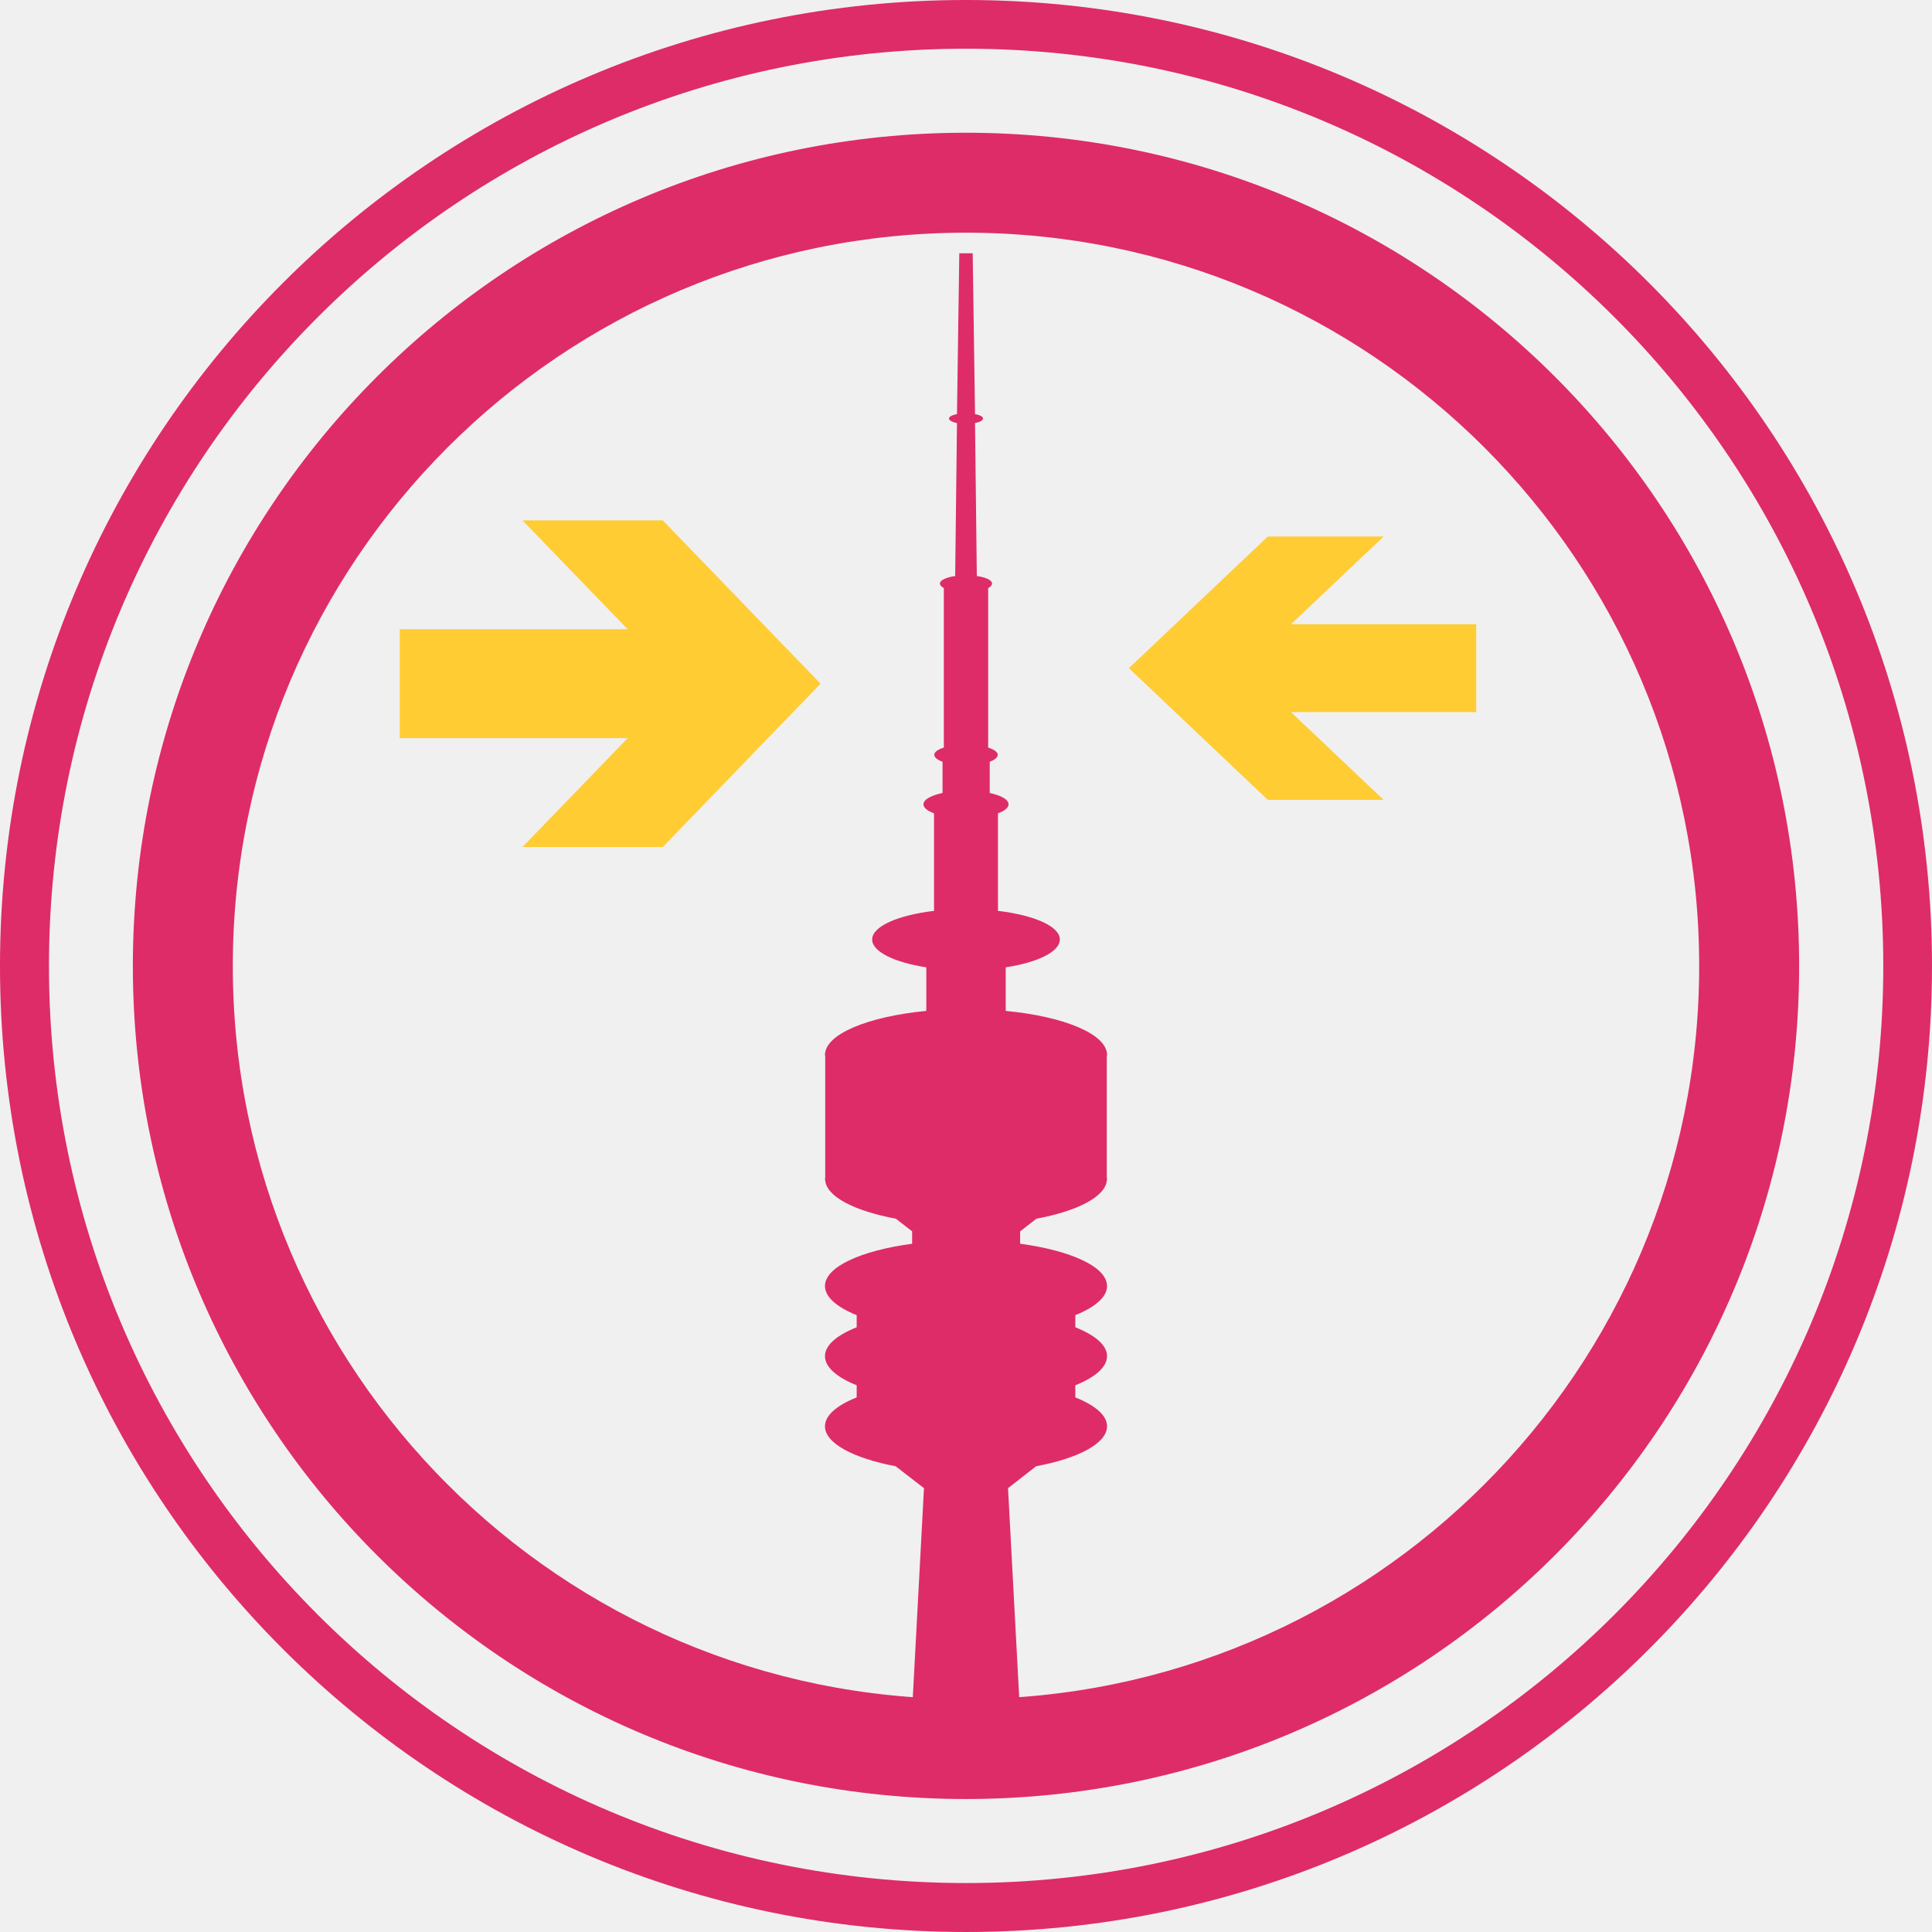
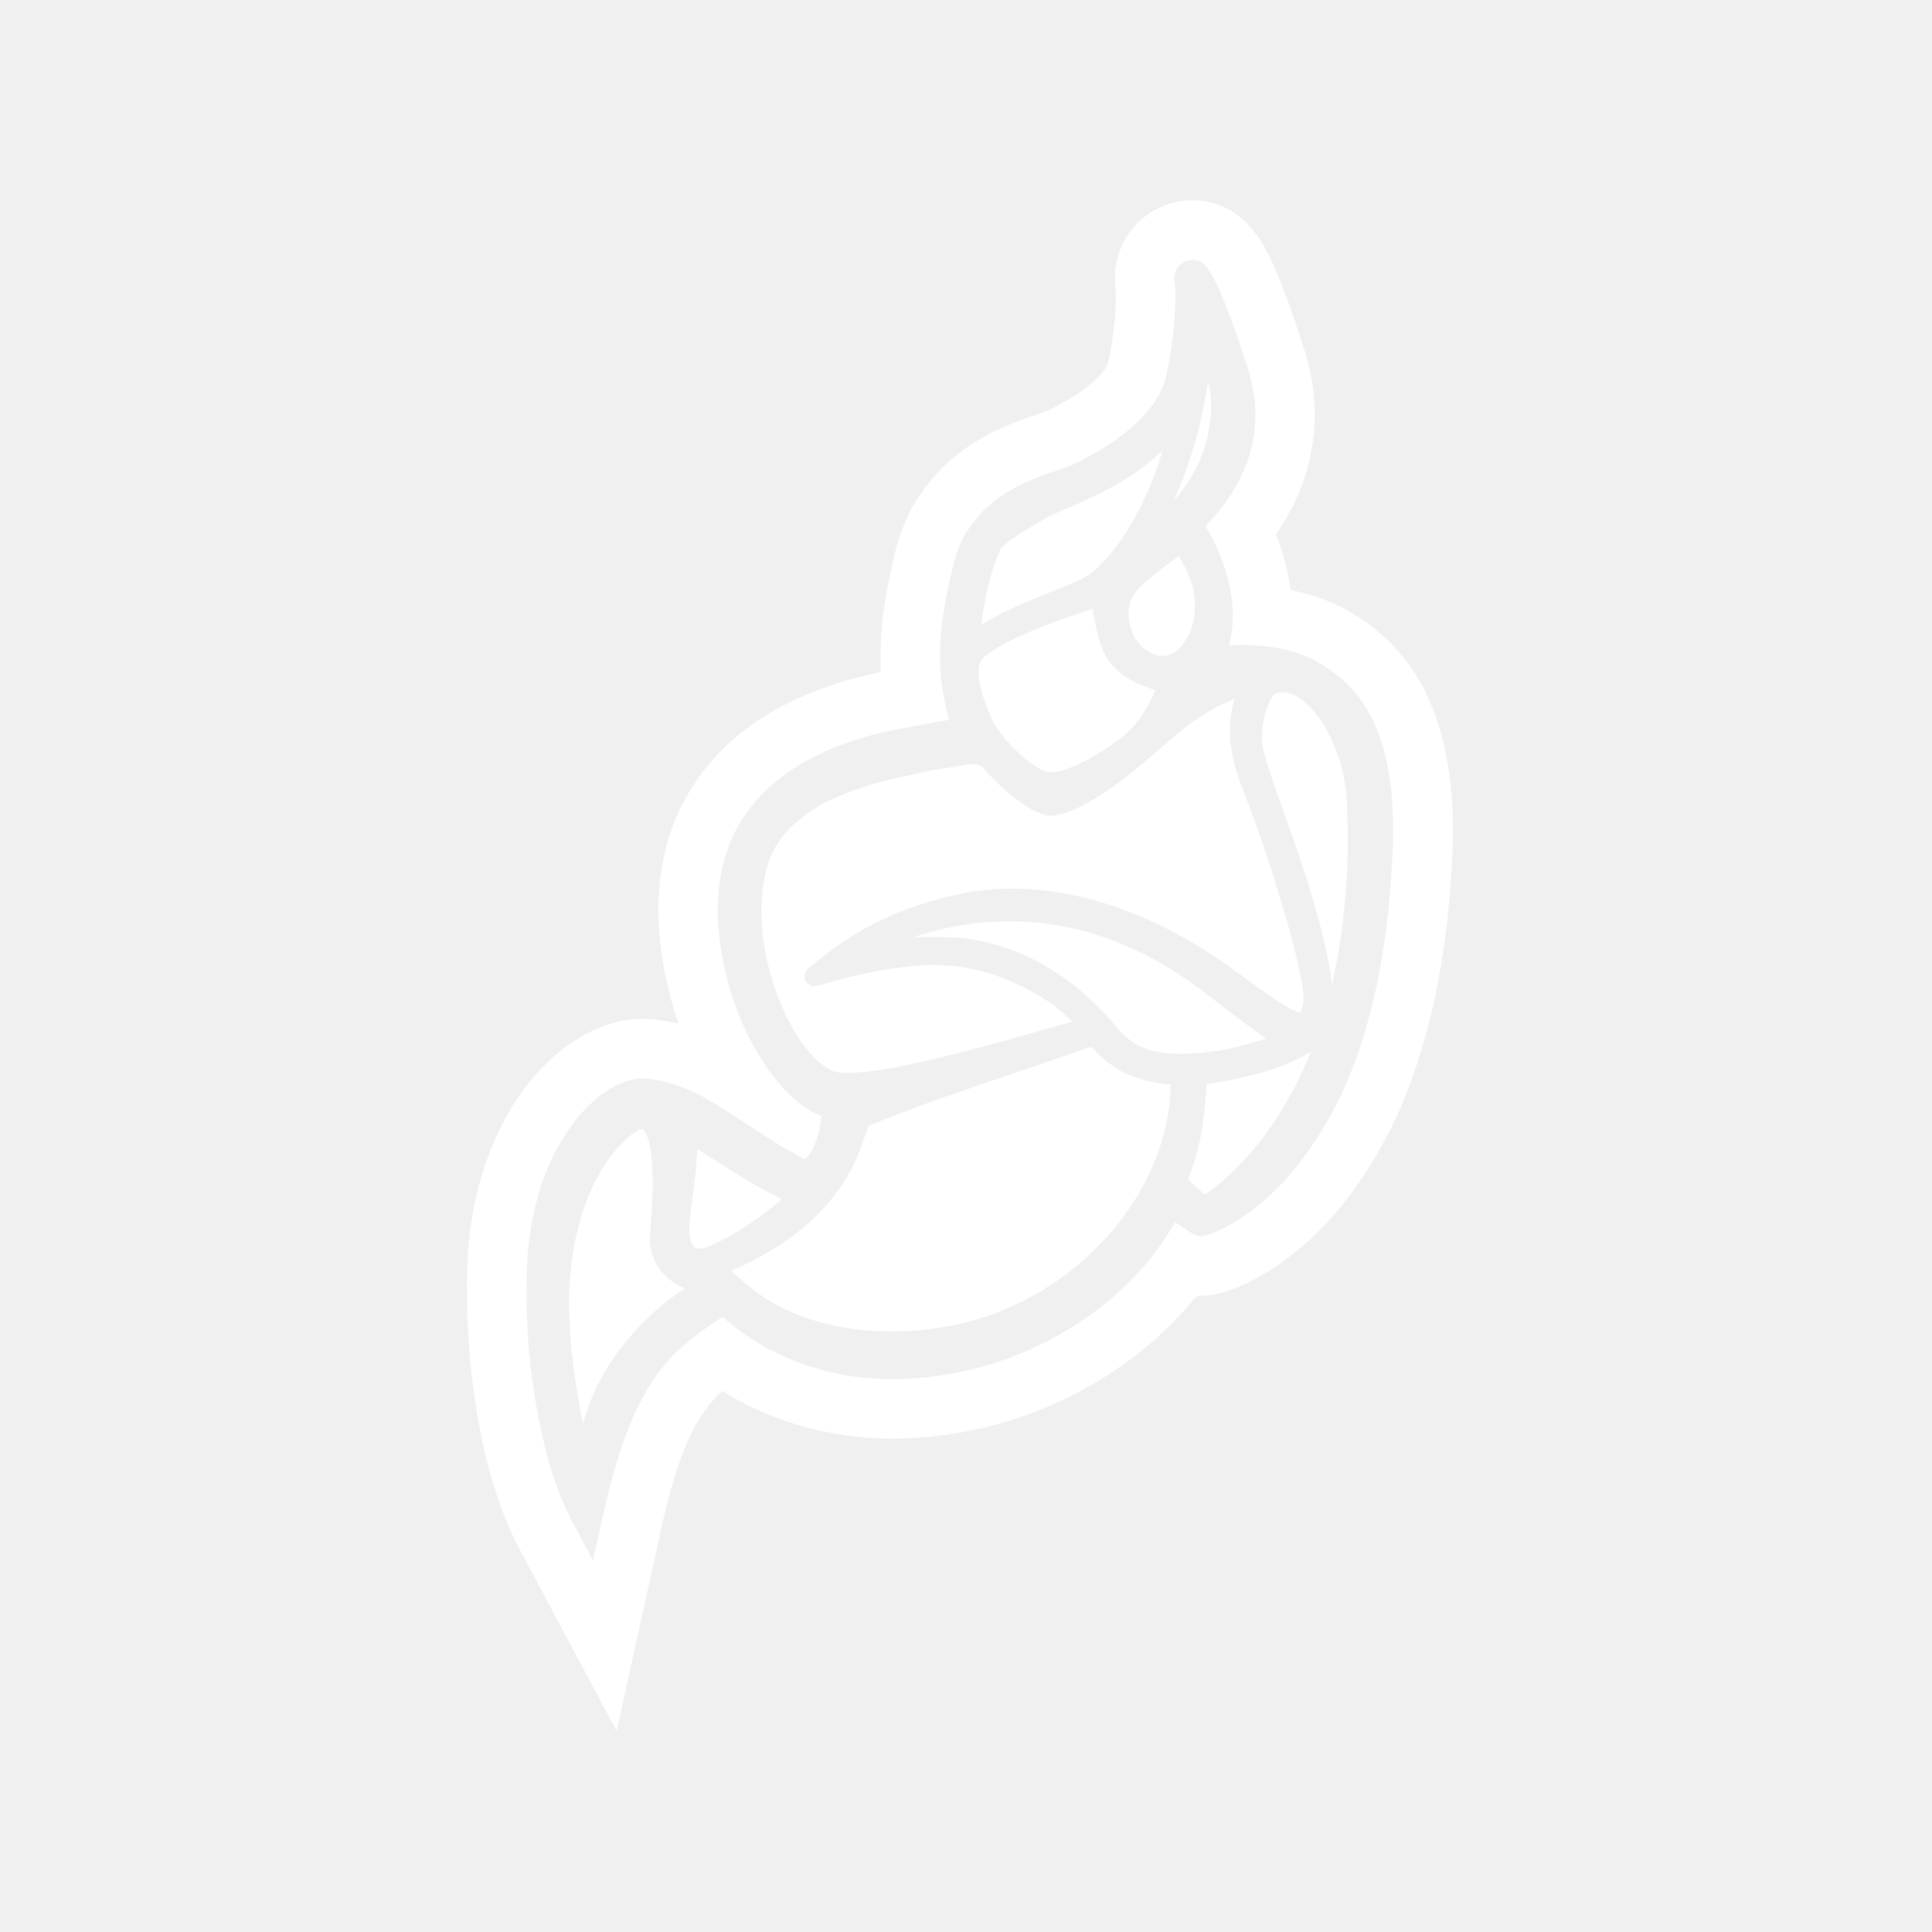
- <svg xmlns="http://www.w3.org/2000/svg" version="1.1" id="svg3925" x="0px" y="0px" width="247.438px" height="247.438px" viewBox="0 0 247.438 247.438" enable-background="new 0 0 247.438 247.438" xml:space="preserve">
-   <g id="layer1" transform="translate(-313.4241,-240.072)">
-     <g id="g3863" transform="translate(-30.7513,191.9287)">
-       <path id="path3216" fill="#DE2C68" d="    M467.036,80.581l-0.297,20.595c-0.596,0.126-1.023,0.312-1.023,0.562c0,0.25,0.425,0.468,1.023,0.594l-0.231,19.583    c-1.138,0.174-1.949,0.521-1.949,0.958c0,0.21,0.179,0.428,0.496,0.594v20.422c-0.752,0.241-1.222,0.554-1.222,0.925    c0,0.34,0.41,0.657,1.057,0.892v3.996c-1.469,0.319-2.444,0.835-2.444,1.453c0,0.448,0.516,0.843,1.354,1.156v12.49    c-4.598,0.549-7.925,1.977-7.925,3.666c0,1.565,2.864,2.94,6.935,3.567v5.58c-7.482,0.719-12.978,2.975-12.978,5.647    c0,0.064,0.027,0.134,0.033,0.198v15.487c-0.006,0.063-0.033,0.134-0.033,0.198c0,0.068,0.026,0.131,0.033,0.198v0.033    c0.25,2.083,3.834,3.874,9.048,4.854l2.081,1.617v1.586c-6.544,0.883-11.162,2.962-11.162,5.416c0,1.408,1.53,2.718,4.062,3.73    v1.553c-2.532,1.013-4.062,2.289-4.062,3.698s1.53,2.719,4.062,3.731v1.553c-2.532,1.013-4.062,2.289-4.062,3.698    c0,2.178,3.656,4.101,9.048,5.118l3.632,2.807l-1.756,32.865h14.277l-1.756-32.865l3.6-2.807c5.422-1.016,9.081-2.934,9.081-5.118    c0-1.409-1.53-2.686-4.062-3.698v-1.553c2.531-1.013,4.062-2.322,4.062-3.731s-1.53-2.686-4.062-3.698v-1.553    c2.531-1.013,4.062-2.322,4.062-3.73c0-2.451-4.6-4.53-11.129-5.416v-1.586l2.081-1.617c5.209-0.98,8.764-2.772,9.015-4.855    c0.001-0.01-0.001-0.021,0-0.032c0.009-0.067,0.033-0.13,0.033-0.198c0-0.064-0.026-0.135-0.033-0.198v-15.487    c0.007-0.064,0.033-0.134,0.033-0.198c0-2.676-5.481-4.932-12.978-5.647v-5.58c4.084-0.625,6.934-1.998,6.934-3.567    c0-1.692-3.314-3.119-7.925-3.666v-12.49c0.838-0.313,1.354-0.708,1.354-1.156c0-0.614-0.96-1.133-2.411-1.453v-3.996    c0.63-0.233,1.023-0.556,1.023-0.892c0-0.371-0.47-0.684-1.222-0.925v-20.422c0.316-0.167,0.495-0.384,0.495-0.594    c0-0.438-0.808-0.784-1.948-0.958l-0.23-19.583c0.605-0.125,1.023-0.343,1.023-0.594c0-0.251-0.42-0.436-1.023-0.562    l-0.298-20.595H467.036L467.036,80.581z" />
-       <path id="path3279" fill="#DE2C68" d="M467.879,77.945c51.859,0,93.917,42.058,93.917,93.917    s-42.059,93.887-93.917,93.887s-93.887-42.028-93.887-93.887S416.02,77.945,467.879,77.945z M467.879,65.143    c-58.932,0-106.688,47.787-106.688,106.719S408.947,278.55,467.879,278.55s106.719-47.756,106.719-106.688    S526.81,65.143,467.879,65.143z" />
-       <path id="path3283" fill="#DE2C68" d="M467.895,54.382c64.875,0,117.48,52.605,117.48,117.479    c0,64.875-52.605,117.45-117.48,117.45s-117.449-52.575-117.449-117.45C350.445,106.988,403.02,54.382,467.895,54.382    L467.895,54.382z M467.894,48.143c-68.332,0-123.719,55.387-123.719,123.719c0,68.332,55.387,123.719,123.719,123.719    c68.332,0,123.719-55.387,123.719-123.719C591.613,103.531,536.226,48.143,467.894,48.143z" />
-       <polygon id="polygon3322" fill="#FFCC33" points="506.548,150.584 488.757,133.72 506.548,116.856 521.375,116.856     509.513,128.098 533.236,128.098 533.236,139.342 509.513,139.342 521.375,150.584   " />
-       <polygon id="polygon3324" fill="#FFCC33" points="424.566,128.734 411.092,114.79 429.057,114.79 449.267,135.706     429.057,156.622 411.092,156.622 424.566,142.678 395.374,142.678 395.374,128.734   " />
-     </g>
+ <svg width="24" height="24" viewBox="0 0 24 24" focusable="false" role="presentation">
+   <g fill="#fff">
+     <path d="M13.016 9.59a.12.12 0 0 0 .039.004c.289 0 .937-.422 1.058-.614l.012-.015.012-.012c.043-.039.16-.254.218-.379-.617-.187-.683-.52-.746-.816a.564.564 0 0 0-.02-.094.78.78 0 0 0-.019-.101c-.918.304-1.195.476-1.347.601-.082.066-.13.254.101.774.117.261.52.62.692.652" />
+     <path d="M10.531 13.328c.543 0 1.688-.324 2.442-.539l.304-.086a.64.64 0 0 0 .043-.012c-.039-.043-.113-.105-.226-.203-.504-.34-.98-.5-1.496-.5-.114 0-.23.008-.36.024-.437.05-.8.152-.976.203a.556.556 0 0 1-.145.035.126.126 0 0 1-.117-.082.131.131 0 0 1 .04-.137h.003c.3-.254.867-.726 1.934-.937.183-.035.382-.055.59-.055.476 0 .972.098 1.472.293.676.266 1.14.605 1.512.879.203.144.375.273.527.344.04.02.059.023.067.023a.27.27 0 0 0 .043-.098c.007-.015.05-.195-.254-1.218a18.24 18.24 0 0 0-.5-1.469c-.215-.523-.164-.89-.098-1.11a2.3 2.3 0 0 0-.563.317l-.011.008a5.1 5.1 0 0 0-.305.25c-.629.566-1.102.86-1.406.875h-.016c-.265-.024-.668-.41-.832-.606a.214.214 0 0 0-.125-.035c-.05 0-.11.012-.168.024-.039.007-.082.015-.125.02a3.925 3.925 0 0 0-.496.097 13.46 13.46 0 0 0-.36.082c-.445.129-.78.281-.945.426l-.011.011c-.114.078-.38.301-.461.684v.004c-.168.707.086 1.578.425 2.078.16.234.329.379.47.402.034.004.077.008.124.008m-2.308 2.477a.644.644 0 0 1-.145-.504c.082-.973-.031-1.207-.082-1.262-.012-.016-.02-.016-.023-.016h-.008c-.094.024-.735.457-.875 1.75-.07.625.05 1.426.152 1.915.082-.29.211-.606.461-.93.234-.305.488-.543.805-.754a.759.759 0 0 1-.285-.2m.437-1.534c-.004.207-.031.398-.055.59a7.008 7.008 0 0 0-.039.316c-.015.215.032.289.051.308.012.016.031.028.07.028a.288.288 0 0 0 .106-.024c.383-.16.746-.441.922-.593-.27-.122-.68-.38-1.055-.625m5.395-6.825c-.004.008-.008.016-.012.02-.074.219.027.52.223.629.05.031.101.05.148.054h.02c.148 0 .27-.109.359-.324a.943.943 0 0 0 .023-.531 1.342 1.342 0 0 0-.175-.383c-.102.07-.305.227-.442.348a.566.566 0 0 0-.144.187m-.461-.355c.457-.41.73-1.09.847-1.492-.394.379-.879.586-1.187.718A3.02 3.02 0 0 0 13 6.43c-.02.015-.047.027-.07.043-.188.109-.47.273-.512.37v.009c-.129.27-.2.675-.227.906.301-.18.606-.301.86-.403.238-.093.441-.171.543-.265m1.414-2.352c-.078.504-.2.985-.434 1.492.254-.289.403-.601.453-.949.02-.144.04-.285-.02-.543m-1.433 8.278c-.004-.004-.008-.008-.008-.012-.011.004-.03.008-.062.016l-.012.003c-.16.059-.449.157-.781.27-.402.137-.856.289-1.234.426-.485.18-.641.25-.692.273l-.031.09c-.113.348-.375 1.145-1.668 1.703.27.27.848.754 1.992.754.098 0 .203-.004.305-.012a3.522 3.522 0 0 0 2.285-1.074c.555-.574.867-1.293.875-1.98a1.823 1.823 0 0 1-.578-.145c0-.004-.242-.121-.39-.312" />
+     <path d="M17.29 10.754c-.048.89-.192 1.684-.43 2.355a4.692 4.692 0 0 1-.766 1.399c-.516.633-1.055.844-1.168.847-.078 0-.117-.027-.278-.14-.015-.008-.035-.024-.05-.035-.305.543-.778 1.011-1.375 1.363a4.263 4.263 0 0 1-2.114.59c-.828 0-1.566-.27-2.132-.774-.68.438-1.122.828-1.485 2.465l-.125.563-.27-.508a3.943 3.943 0 0 1-.304-.813 7.953 7.953 0 0 1-.25-2.191c.012-.914.285-1.508.52-1.84.269-.394.62-.637.917-.637h.055c.473.055.77.254 1.317.614l.171.113c.188.121.41.246.48.273.048-.027.161-.21.196-.484l.008-.039v-.012c-.004-.004-.004-.004-.008-.004-.367-.125-.87-.703-1.129-1.562-.246-.86-.195-1.57.149-2.117.558-.89 1.754-1.094 2.144-1.16.121-.024.246-.047.367-.067.024-.004.043-.012.06-.015a.269.269 0 0 1-.013-.04c-.007-.035-.02-.078-.03-.128-.122-.551-.06-1.012.015-1.387.086-.418.136-.668.343-.906.278-.383.758-.543 1.047-.641a2.42 2.42 0 0 0 .172-.063c.82-.394 1.078-.796 1.153-1.066.058-.223.156-.812.113-1.219a.233.233 0 0 1 .058-.187.21.21 0 0 1 .16-.07c.141 0 .258 0 .688 1.332.227.699.059 1.359-.5 1.953l-.02.023c.004.004.004.008.008.012.235.386.364.87.325 1.23a1.83 1.83 0 0 1-.04.235v.004c.047-.004.102-.008.165-.008.277 0 .675.043 1 .25.195.125.445.316.625.695.207.438.285 1.043.23 1.797m.438-2.117a2.342 2.342 0 0 0-1.633-1.293l-.059-.016-.012-.062a2.924 2.924 0 0 0-.156-.582l-.015-.047.023-.04a2.537 2.537 0 0 0 .324-2.261c-.199-.625-.355-1.024-.488-1.262-.27-.484-.637-.586-.902-.586a.971.971 0 0 0-.711.317.971.971 0 0 0-.243.757c.028.286-.046.778-.093.954-.004.011-.09.265-.746.586a1.188 1.188 0 0 0-.098.035c-.34.113-.973.324-1.39.879-.317.382-.4.77-.489 1.218a4.182 4.182 0 0 0-.098 1.036v.074l-.074.02c-1.062.234-1.828.714-2.273 1.421-.461.735-.54 1.649-.23 2.727.003.015.011.035.015.054l.047.145-.149-.024c-.054-.011-.105-.015-.16-.023a1.516 1.516 0 0 0-.137-.008c-.515 0-1.066.328-1.472.875-.313.426-.692 1.172-.707 2.336-.008.875.086 1.68.277 2.395.145.527.305.851.367.965l1.215 2.277.555-2.52c.226-1.011.445-1.394.707-1.656l.05-.05.063.038c.602.364 1.32.555 2.074.555a5.01 5.01 0 0 0 2.485-.687c.492-.29.91-.645 1.246-1.055l.043-.031.078-.004c.195-.004.469-.106.75-.274.234-.14.598-.402.957-.843a5.44 5.44 0 0 0 .887-1.622c.261-.734.422-1.593.476-2.554.063-.883-.043-1.61-.304-2.164" />
+     <path d="M16.43 8.98c-.153-.238-.344-.382-.5-.382a.181.181 0 0 0-.082.015c-.082.032-.215.41-.157.688.04.191.266.828.38 1.133.038.117.062.171.066.195a.38.38 0 0 1 .023.07c.09.27.317.965.387 1.531a8.28 8.28 0 0 0 .187-2.19 2.092 2.092 0 0 0-.304-1.06m-1.09 4.032c.164-.043.293-.082.39-.11-.199-.136-.43-.312-.742-.554-.77-.598-1.593-.903-2.449-.903-.469 0-.879.09-1.2.2.079-.004.161-.004.247-.004.098 0 .203 0 .309.007.335.024 1.195.176 1.968 1.102.157.184.325.34.805.34.168 0 .367-.02.605-.059l.067-.02m-.348.458c-.012.14-.035.41-.07.617a3.292 3.292 0 0 1-.164.566l.207.188c.2-.133.863-.637 1.32-1.777a2.191 2.191 0 0 1-.62.261c-.27.078-.532.121-.673.145" />
  </g>
</svg>
